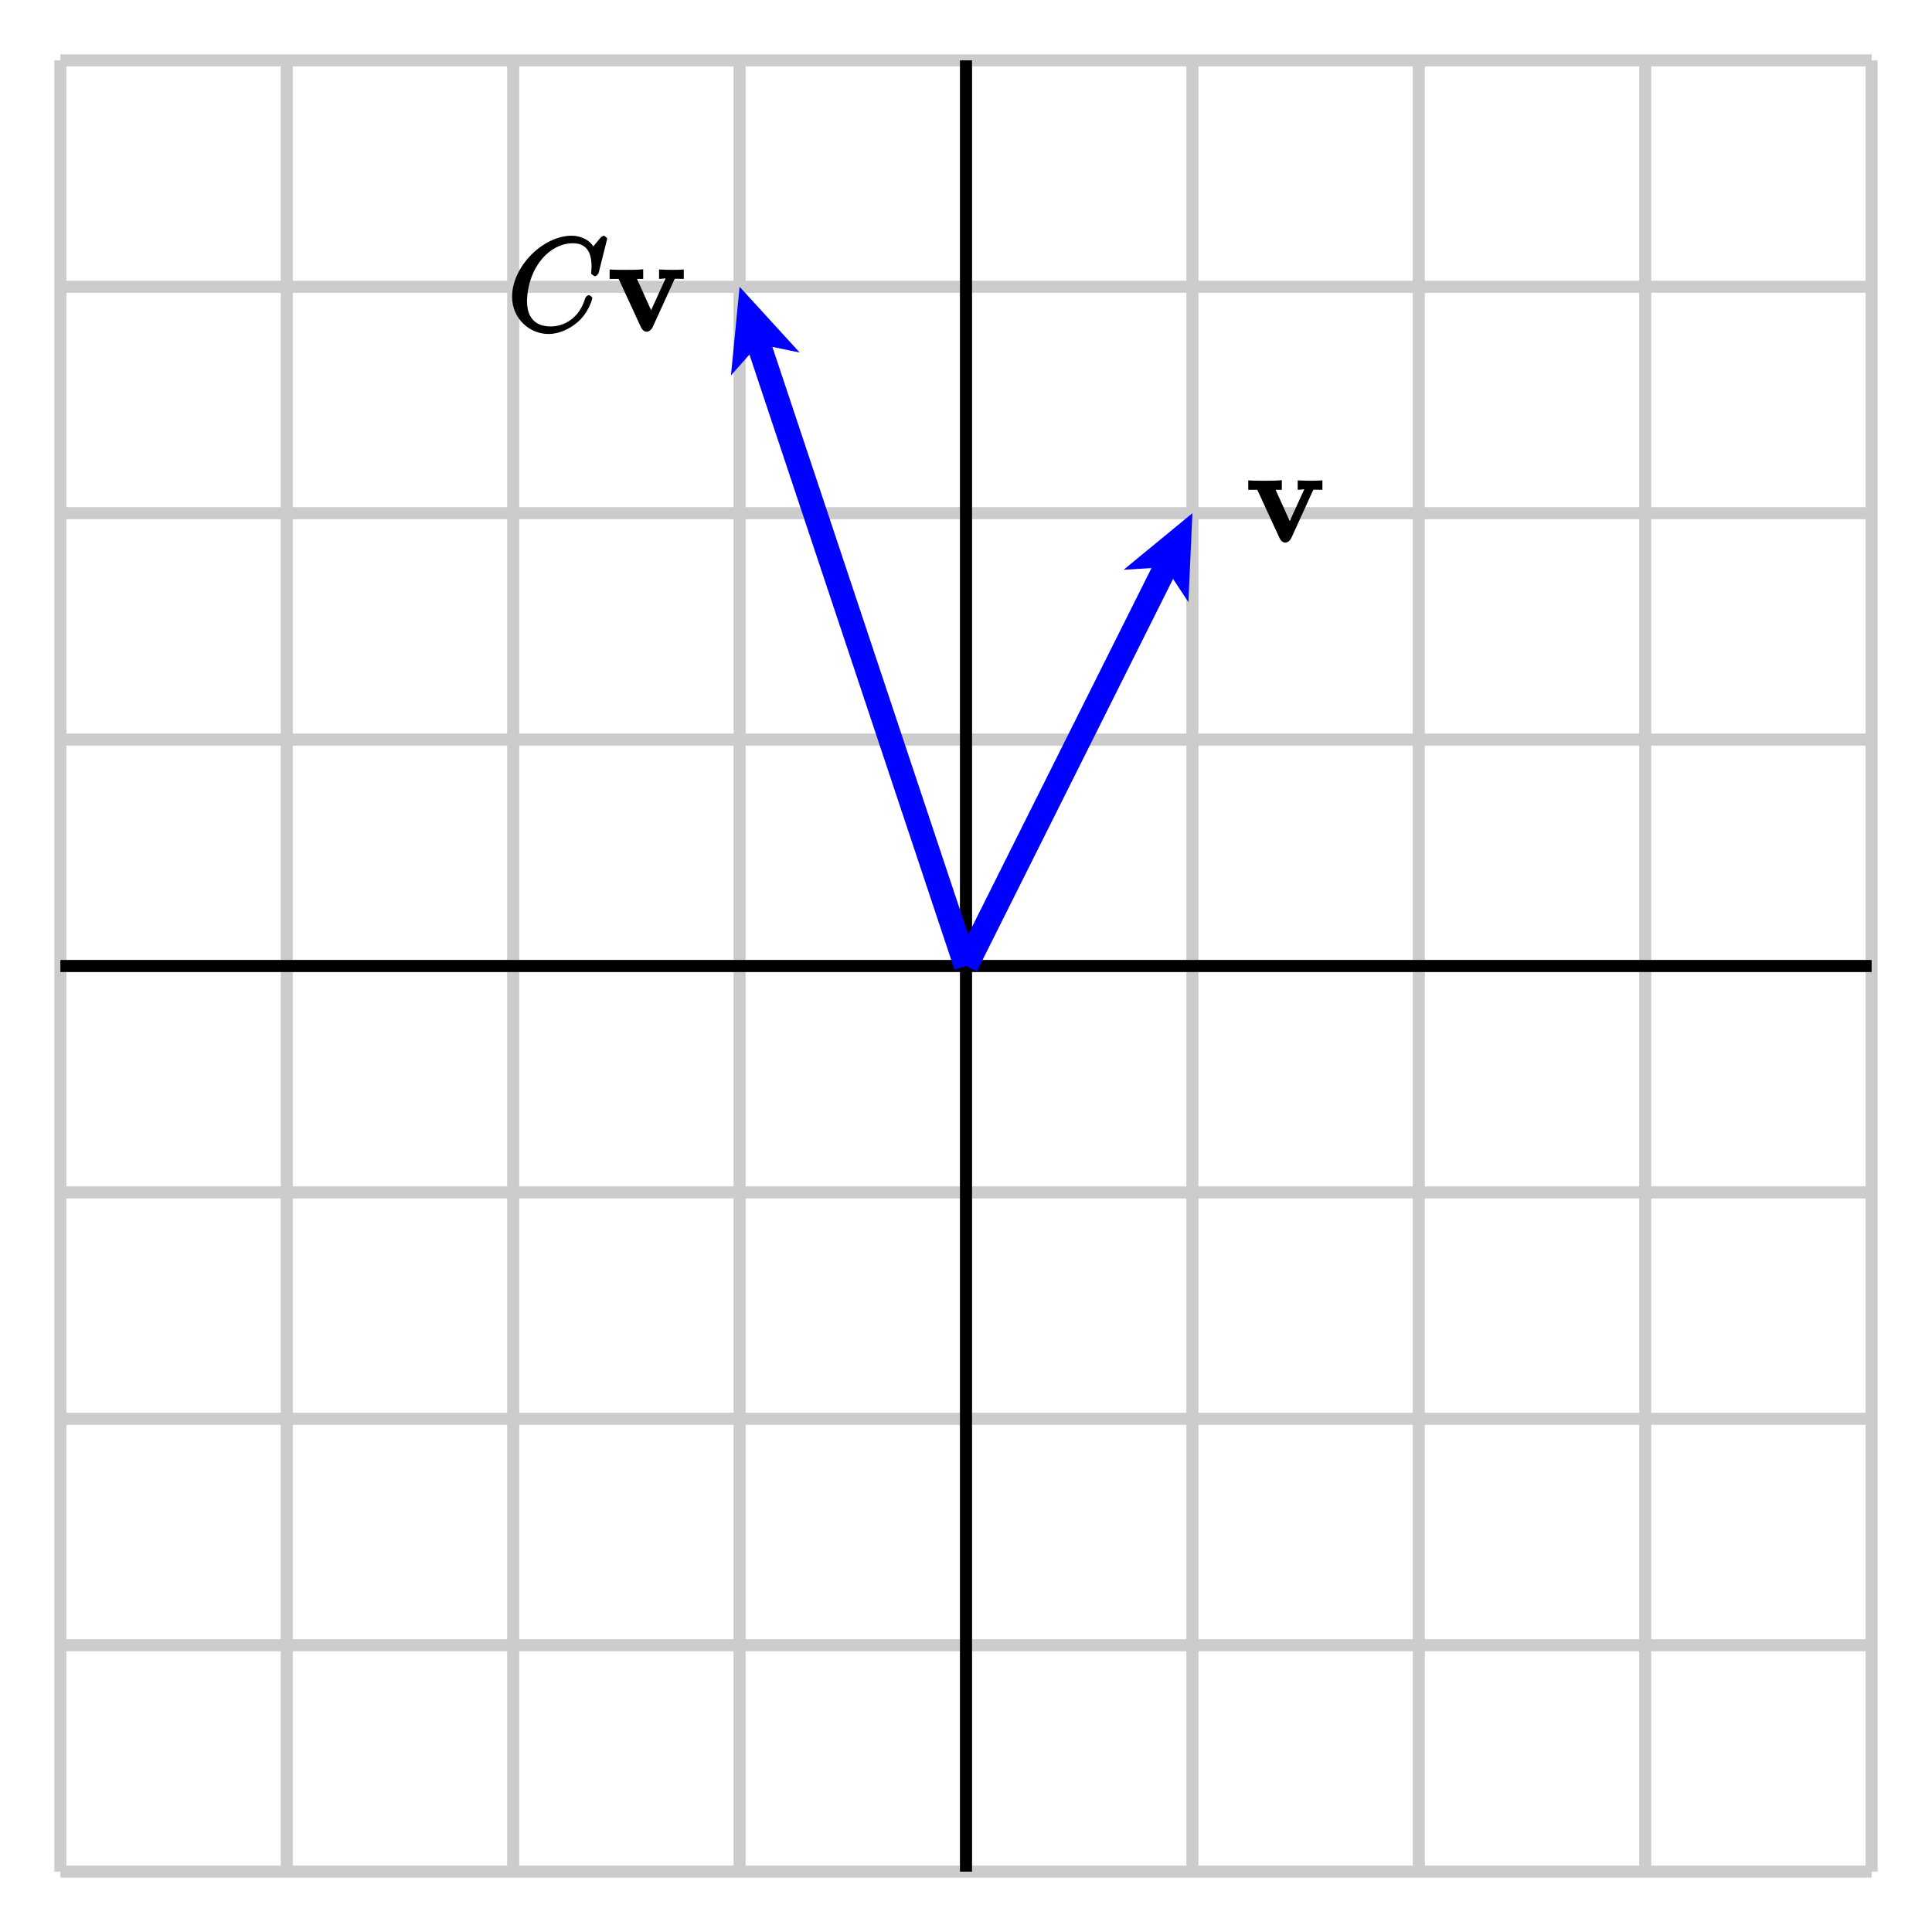
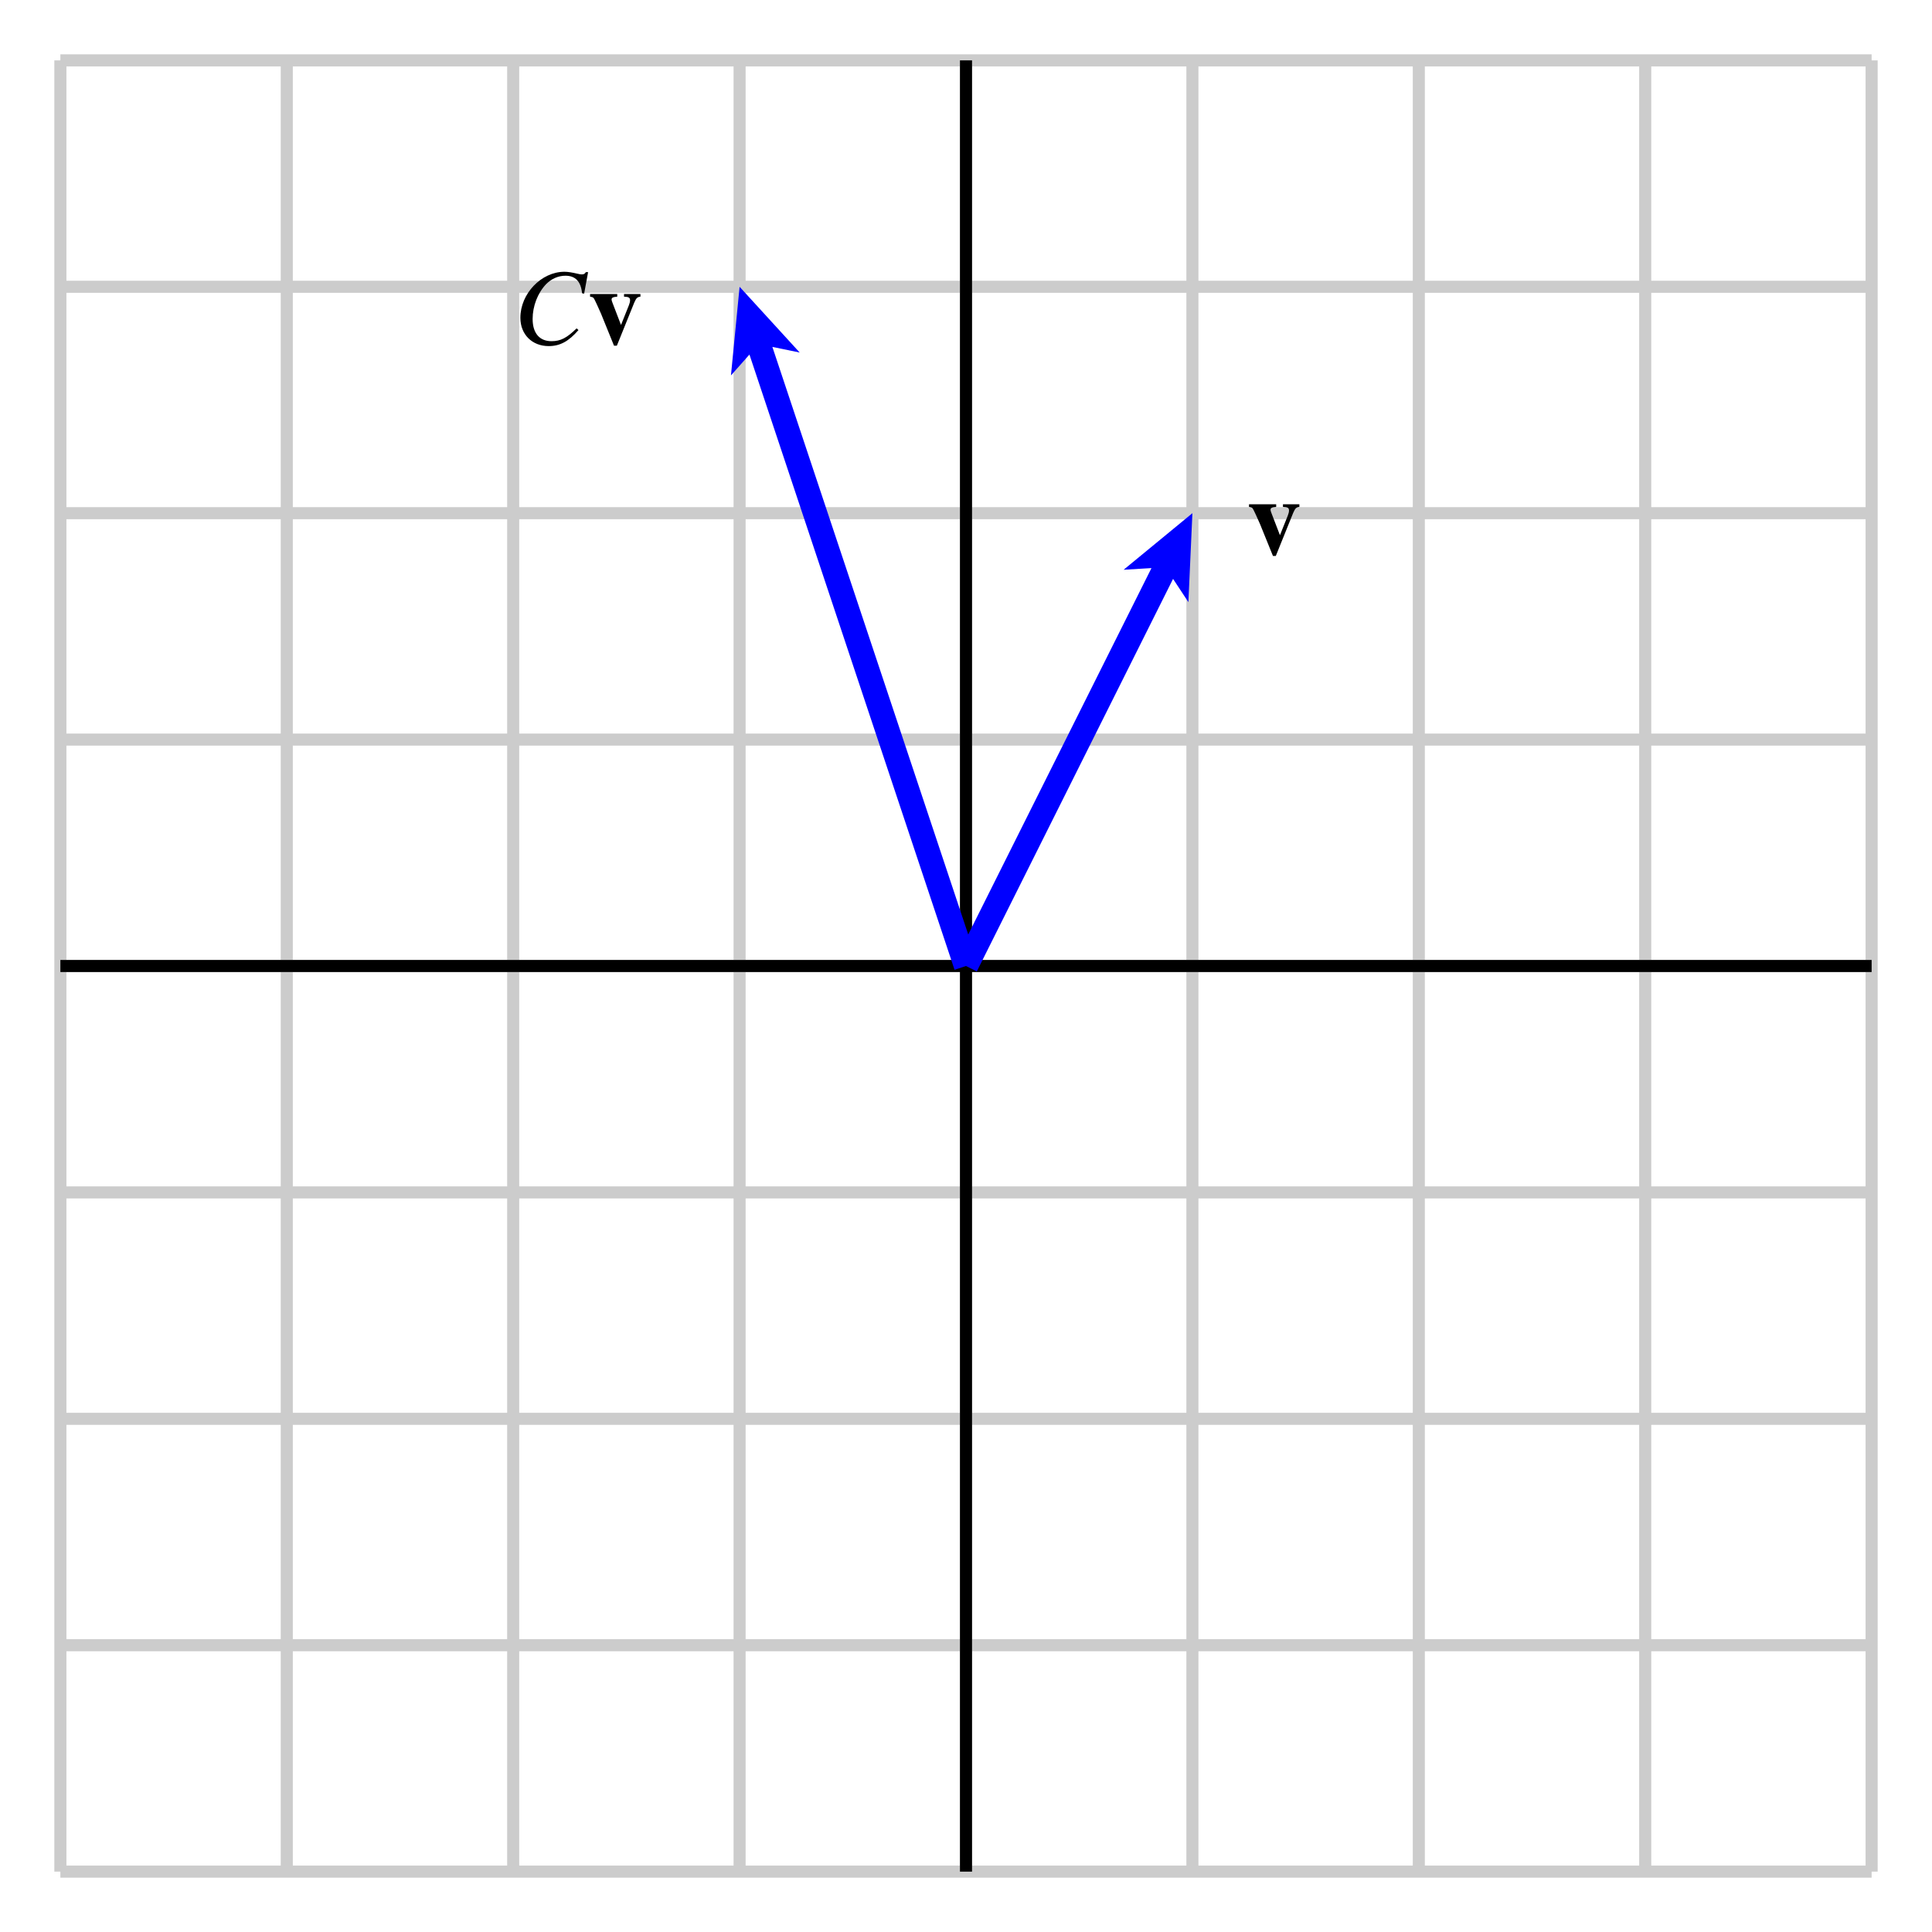
<svg xmlns="http://www.w3.org/2000/svg" xmlns:xlink="http://www.w3.org/1999/xlink" width="160pt" height="160pt" viewBox="0 0 160 160" version="1.1">
  <defs>
    <g>
      <symbol overflow="visible" id="glyph0-0">
        <path style="stroke:none;" d="" />
      </symbol>
      <symbol overflow="visible" id="glyph0-1">
-         <path style="stroke:none;" d="M 5.469 -4.234 C 5.547 -4.391 5.469 -4.328 6.266 -4.328 L 6.266 -5.109 C 5.75 -5.078 5.734 -5.078 5.297 -5.078 C 5 -5.078 4.984 -5.078 4.219 -5.109 L 4.219 -4.328 C 4.656 -4.328 4.75 -4.422 4.75 -4.344 C 4.75 -4.344 4.797 -4.438 4.844 -4.547 L 3.562 -1.734 L 2.391 -4.328 L 2.906 -4.328 L 2.906 -5.125 C 2.531 -5.078 1.766 -5.078 1.484 -5.078 C 1.172 -5.078 0.547 -5.078 0.125 -5.109 L 0.125 -4.328 L 0.875 -4.328 L 2.703 -0.359 C 2.797 -0.156 2.953 0.047 3.203 0.047 C 3.375 0.047 3.594 -0.125 3.688 -0.328 Z M 5.469 -4.234 " />
+         <path style="stroke:none;" d="M 4.359 -4.156 L 3 -4.156 L 3 -3.938 C 3.391 -3.922 3.5 -3.859 3.5 -3.641 C 3.5 -3.531 3.469 -3.391 3.406 -3.234 L 2.75 -1.594 L 2.047 -3.422 C 1.984 -3.594 1.969 -3.641 1.969 -3.703 C 1.969 -3.828 2.047 -3.891 2.281 -3.922 C 2.297 -3.922 2.359 -3.922 2.438 -3.938 L 2.438 -4.156 L 0.188 -4.156 L 0.188 -3.938 C 0.391 -3.906 0.453 -3.875 0.5 -3.797 C 0.516 -3.812 0.938 -2.906 1.094 -2.531 L 2.172 0.125 L 2.406 0.125 L 3.844 -3.438 C 4.016 -3.828 4.094 -3.906 4.359 -3.938 Z M 4.359 -4.156 " />
      </symbol>
      <symbol overflow="visible" id="glyph1-0">
        <path style="stroke:none;" d="" />
      </symbol>
      <symbol overflow="visible" id="glyph1-1">
-         <path style="stroke:none;" d="M 8.234 -7.656 C 8.234 -7.75 7.984 -7.906 7.969 -7.906 C 7.953 -7.906 7.781 -7.859 7.688 -7.75 L 7.078 -7.016 C 6.812 -7.5 6.094 -7.906 5.297 -7.906 C 2.953 -7.906 0.359 -5.391 0.359 -2.844 C 0.359 -1.047 1.797 0.234 3.375 0.234 C 4.25 0.234 5.125 -0.188 5.75 -0.719 C 6.688 -1.5 7 -2.656 7 -2.75 C 7 -2.844 6.766 -2.984 6.719 -2.984 C 6.625 -2.984 6.484 -2.875 6.422 -2.75 C 5.922 -1.047 4.641 -0.391 3.562 -0.391 C 2.422 -0.391 1.594 -0.969 1.594 -2.5 C 1.594 -2.844 1.656 -4.625 2.875 -6.031 C 3.469 -6.719 4.359 -7.281 5.391 -7.281 C 6.578 -7.281 6.938 -6.453 6.938 -5.359 C 6.938 -5.078 6.906 -4.844 6.906 -4.797 C 6.906 -4.703 7.188 -4.547 7.219 -4.547 C 7.328 -4.547 7.5 -4.703 7.547 -4.906 Z M 8.234 -7.656 " />
+         <path style="stroke:none;" d="M 5.875 -4.188 L 6.203 -5.969 L 6.016 -5.969 C 5.938 -5.828 5.844 -5.781 5.672 -5.781 C 5.594 -5.781 5.484 -5.797 5.297 -5.844 C 4.891 -5.938 4.531 -6 4.25 -6 C 2.328 -6 0.594 -4.188 0.594 -2.188 C 0.594 -0.812 1.562 0.156 2.938 0.156 C 3.875 0.156 4.594 -0.234 5.406 -1.172 L 5.25 -1.312 C 4.438 -0.516 3.922 -0.25 3.172 -0.25 C 2.172 -0.25 1.609 -0.922 1.609 -2.094 C 1.609 -3.156 2.031 -4.25 2.734 -4.984 C 3.172 -5.422 3.734 -5.672 4.328 -5.672 C 5.156 -5.672 5.609 -5.188 5.703 -4.219 Z M 5.875 -4.188 " />
      </symbol>
    </g>
  </defs>
  <g id="surface1">
    <path style="fill:none;stroke-width:10;stroke-linecap:butt;stroke-linejoin:miter;stroke:rgb(80.077%,80.077%,80.077%);stroke-opacity:1;stroke-miterlimit:10;" d="M 50 50 L 50 1550 M 237.5 50 L 237.5 1550 M 425 50 L 425 1550 M 612.5 50 L 612.5 1550 M 800 50 L 800 1550 M 987.5 50 L 987.5 1550 M 1175 50 L 1175 1550 M 1362.5 50 L 1362.5 1550 M 1550 50 L 1550 1550 M 50 50 L 1550 50 M 50 237.5 L 1550 237.5 M 50 425 L 1550 425 M 50 612.5 L 1550 612.5 M 50 800 L 1550 800 M 50 987.5 L 1550 987.5 M 50 1175 L 1550 1175 M 50 1362.5 L 1550 1362.5 M 50 1550 L 1550 1550 " transform="matrix(0.1,0,0,-0.1,0,160)" />
    <path style="fill:none;stroke-width:10;stroke-linecap:butt;stroke-linejoin:miter;stroke:rgb(0%,0%,0%);stroke-opacity:1;stroke-miterlimit:10;" d="M 50 800 L 1550 800 M 800 50 L 800 1550 " transform="matrix(0.1,0,0,-0.1,0,160)" />
    <path style=" stroke:none;fill-rule:nonzero;fill:rgb(0%,0%,100%);fill-opacity:1;" d="M 80.895 80.449 L 97.148 47.941 L 98.418 49.867 L 98.75 42.5 L 93.055 47.184 L 95.359 47.047 L 79.105 79.551 L 80.895 80.449 " />
    <path style=" stroke:none;fill-rule:nonzero;fill:rgb(0%,0%,100%);fill-opacity:1;" d="M 80.949 79.684 L 63.965 28.73 L 66.227 29.195 L 61.25 23.75 L 60.535 31.09 L 62.066 29.363 L 79.051 80.316 L 80.949 79.684 " />
    <g style="fill:rgb(0%,0%,0%);fill-opacity:1;">
-       <use xlink:href="#glyph0-1" x="103.25" y="44.891" />
+       <use xlink:href="#glyph0-1" x="103.25" y="45.918" />
    </g>
    <g style="fill:rgb(0%,0%,0%);fill-opacity:1;">
-       <use xlink:href="#glyph1-1" x="42.051" y="27.426" />
+       <use xlink:href="#glyph1-1" x="42.501" y="28.506" />
    </g>
    <g style="fill:rgb(0%,0%,0%);fill-opacity:1;">
-       <use xlink:href="#glyph0-1" x="50.361" y="27.426" />
+       <use xlink:href="#glyph0-1" x="48.679" y="28.506" />
    </g>
  </g>
</svg>
